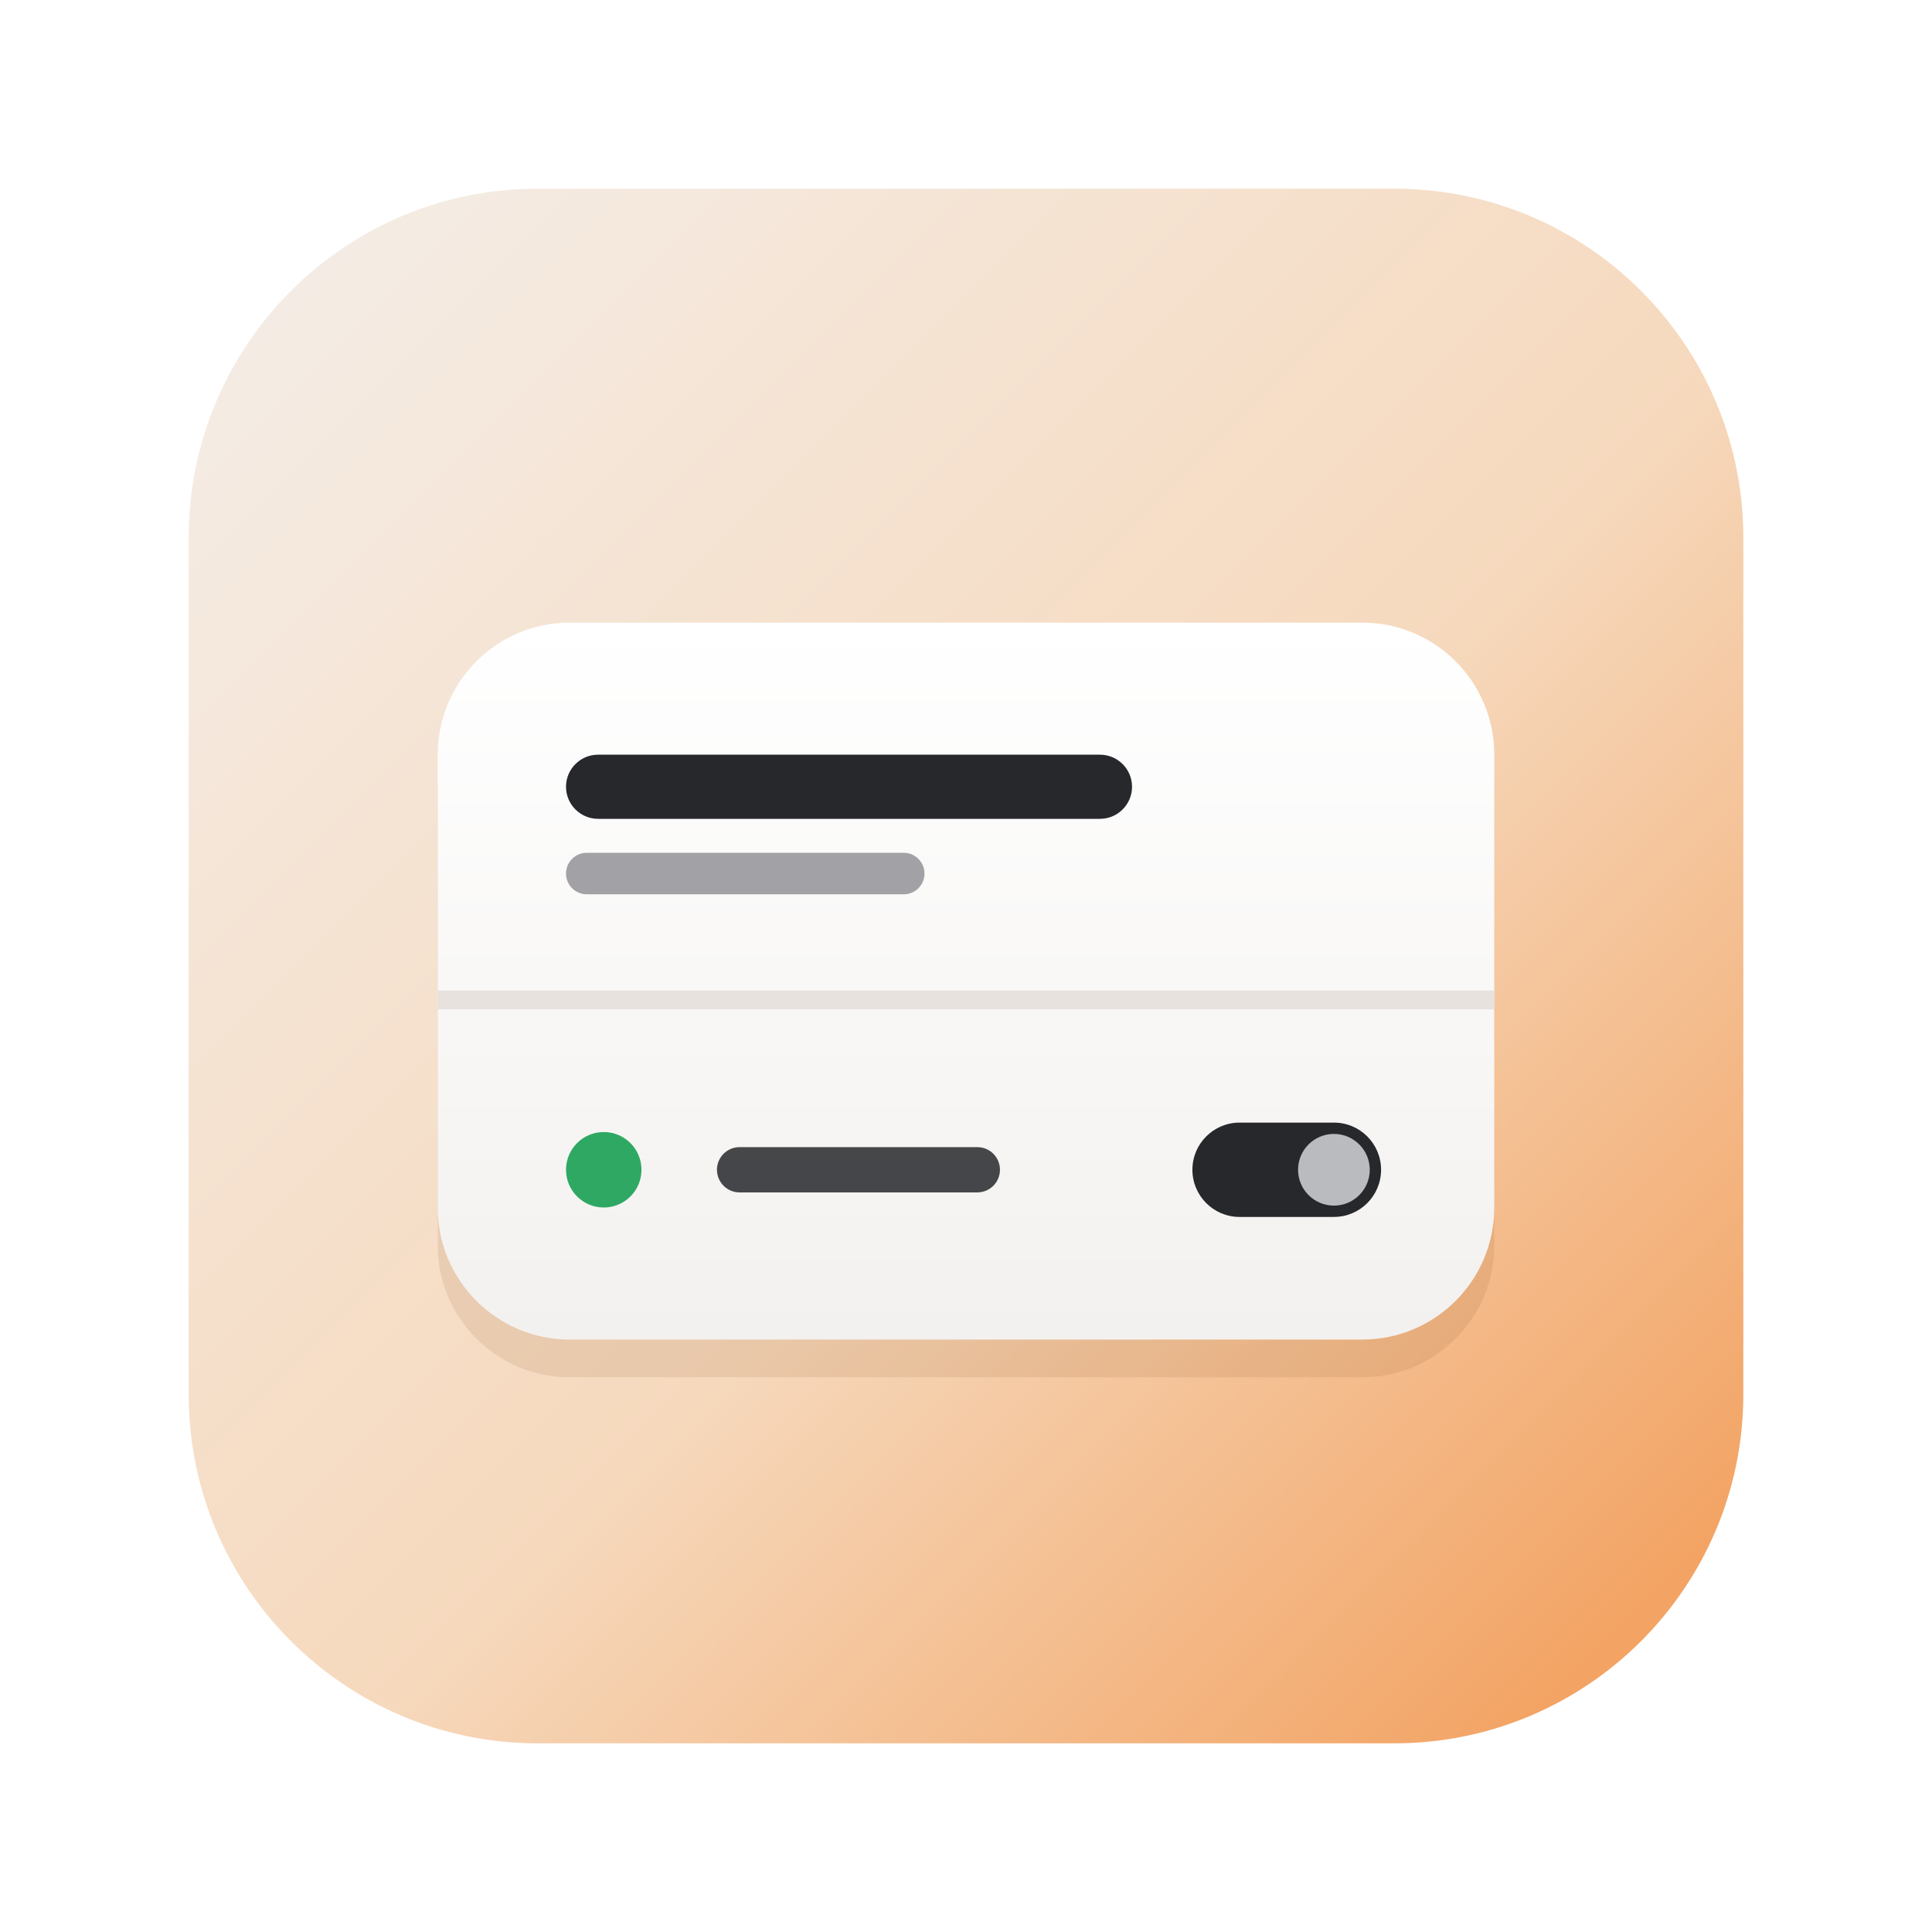
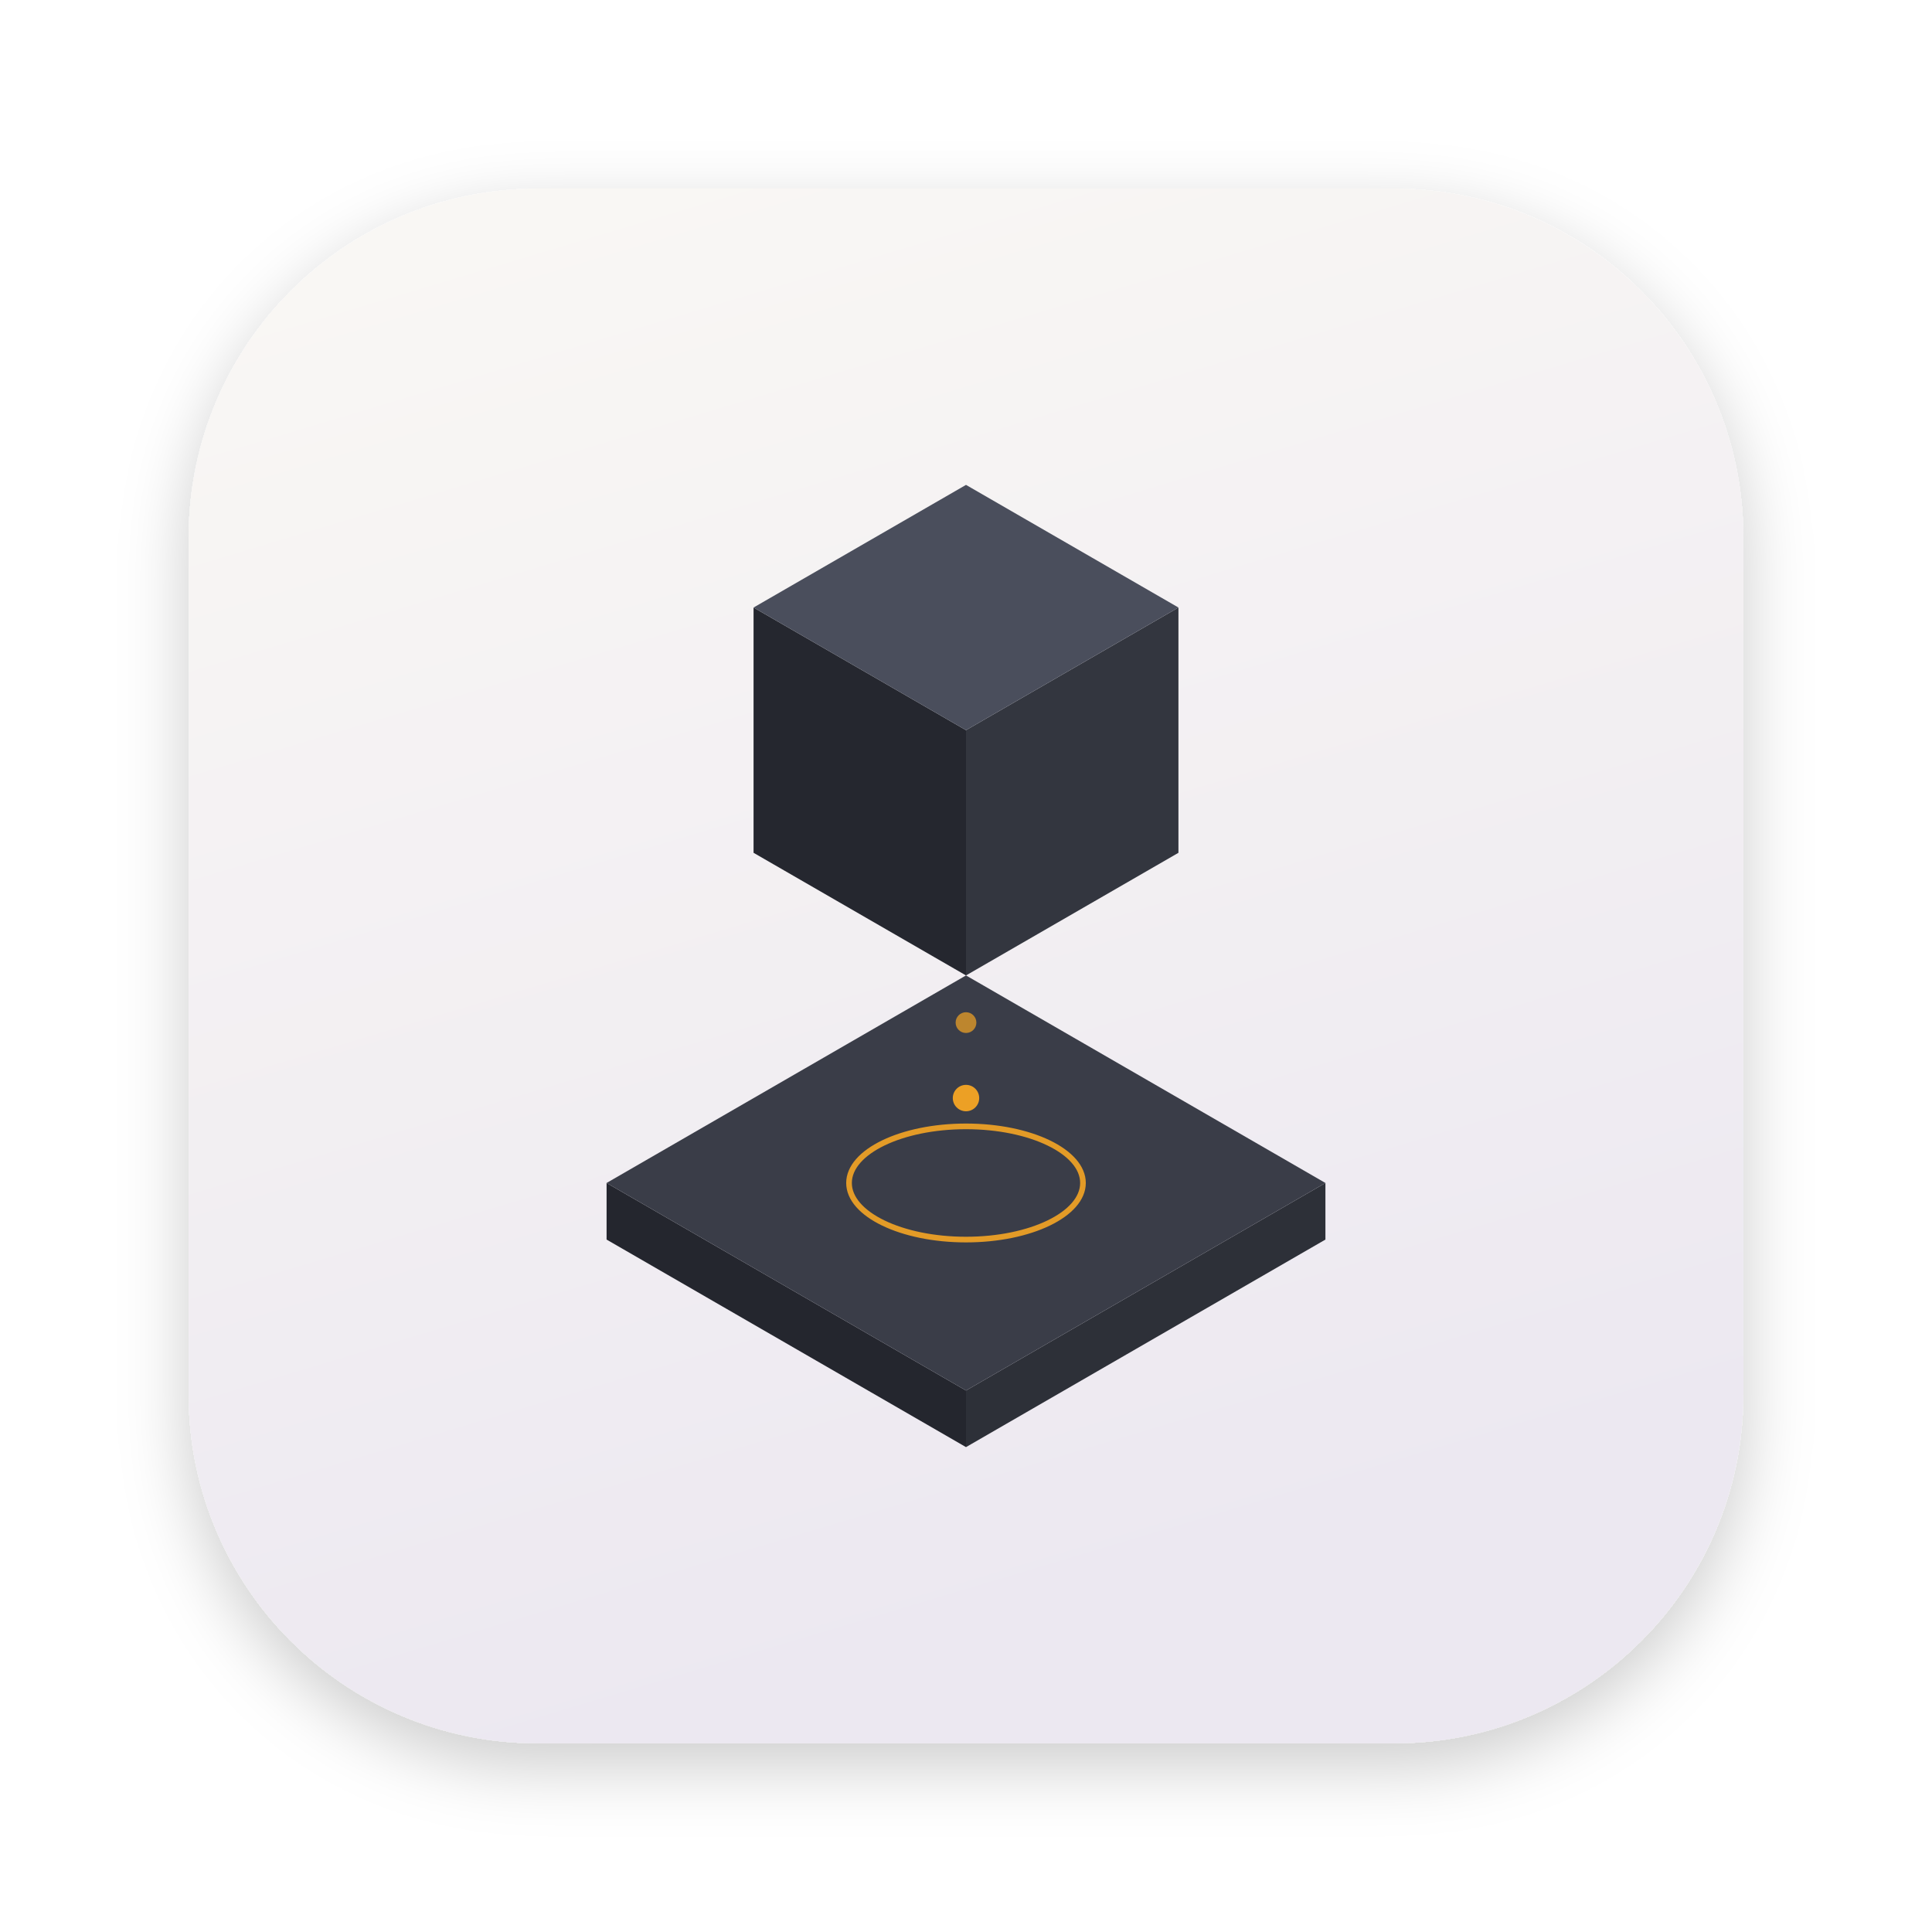
<svg xmlns="http://www.w3.org/2000/svg" width="1024" height="1024" viewBox="0 0 1024 1024">
  <defs>
-     <linearGradient id="bg" x1="0" y1="0" x2="1" y2="1">
-       <stop offset="0" stop-color="#f4eee9" />
-       <stop offset="0.55" stop-color="#f6d9bd" />
-       <stop offset="1" stop-color="#f29a54" />
+     <linearGradient id="bg" x1="0" y1="0" x2="0.3" y2="1">
+       <stop offset="0" stop-color="#faf8f4" />
+       <stop offset="1" stop-color="#ece8f1" />
    </linearGradient>
-     <linearGradient id="card" x1="0" y1="0" x2="0" y2="1">
-       <stop offset="0" stop-color="#ffffff" />
-       <stop offset="1" stop-color="#f3f1ef" />
-     </linearGradient>
+     <filter id="sh" x="-10%" y="-10%" width="120%" height="130%">
+       <feDropShadow dx="0" dy="12" stdDeviation="18" flood-color="#000" flood-opacity="0.2" />
+     </filter>
+     <filter id="blur">
+       <feGaussianBlur stdDeviation="22" />
+     </filter>
+     <filter id="blur2">
+       <feGaussianBlur stdDeviation="8" />
+     </filter>
  </defs>
-   <rect x="100" y="100" width="824" height="824" rx="185" fill="url(#bg)" />
-   <rect x="232" y="350" width="560" height="380" rx="70" fill="#8a4a1a" opacity="0.12" />
-   <rect x="232" y="330" width="560" height="380" rx="70" fill="url(#card)" />
-   <path d="M232 530 H792" stroke="#e7e2dd" stroke-width="10" />
-   <circle cx="320" cy="620" r="20" fill="#2fa863" />
-   <rect x="380" y="608" width="150" height="24" rx="12" fill="#26282c" opacity="0.85" />
-   <rect x="300" y="400" width="300" height="34" rx="17" fill="#26282c" />
-   <rect x="300" y="452" width="190" height="22" rx="11" fill="#a1a1a6" />
-   <rect x="632" y="595" width="100" height="50" rx="25" fill="#26282c" />
-   <circle cx="707" cy="620" r="19" fill="#b9bbbf" />
+   <rect x="100" y="100" width="824" height="824" rx="185" fill="url(#bg)" filter="url(#sh)" />
+   <ellipse cx="512" cy="627" rx="90" ry="40" fill="#f5a524" opacity="0.55" filter="url(#blur)" />
+   <path d="M321.5 627.0 L512.0 737.0 L512.0 767.0 L321.5 657.0 Z" fill="#24262e" />
+   <path d="M702.5 627.0 L512.0 737.0 L512.0 767.0 L702.5 657.0 Z" fill="#2d3038" />
+   <path d="M512.0 517.0 L702.5 627.0 L512.0 737.0 L321.5 627.0 Z" fill="#3a3d48" />
+   <ellipse cx="512" cy="627" rx="62" ry="30" fill="none" stroke="#f5a524" stroke-opacity="0.9" stroke-width="3" />
+   <circle cx="512" cy="582" r="7" fill="#f5a524" opacity="0.95" />
+   <circle cx="512" cy="542" r="5.5" fill="#f5a524" opacity="0.7" />
+   <circle cx="512" cy="507" r="4" fill="#f5a524" opacity="0.45" />
+   <path d="M399.4 322.0 L512.0 387.0 L512.0 517.0 L399.4 452.0 Z" fill="#25272f" />
+   <path d="M624.6 322.0 L512.0 387.0 L512.0 517.0 L624.6 452.0 Z" fill="#33363f" />
+   <path d="M512.0 257.0 L624.6 322.0 L512.0 387.0 L399.4 322.0 Z" fill="#4a4e5c" />
</svg>
